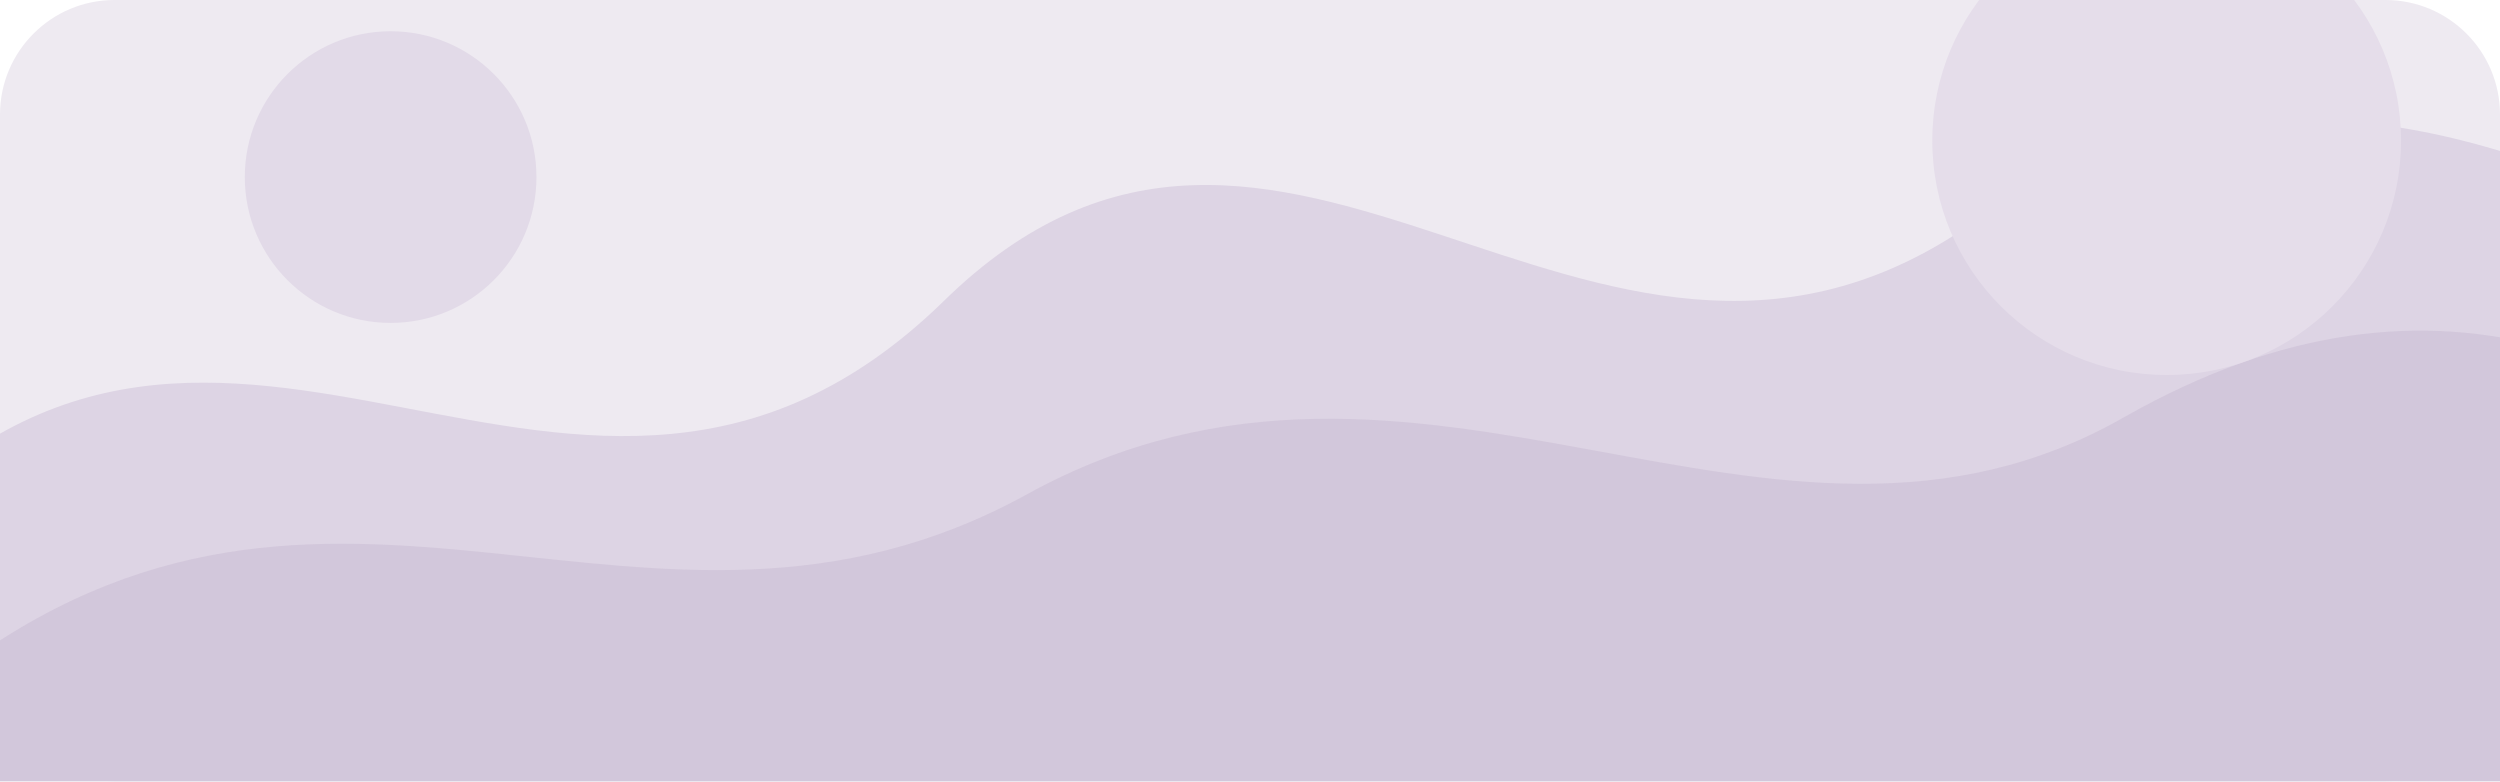
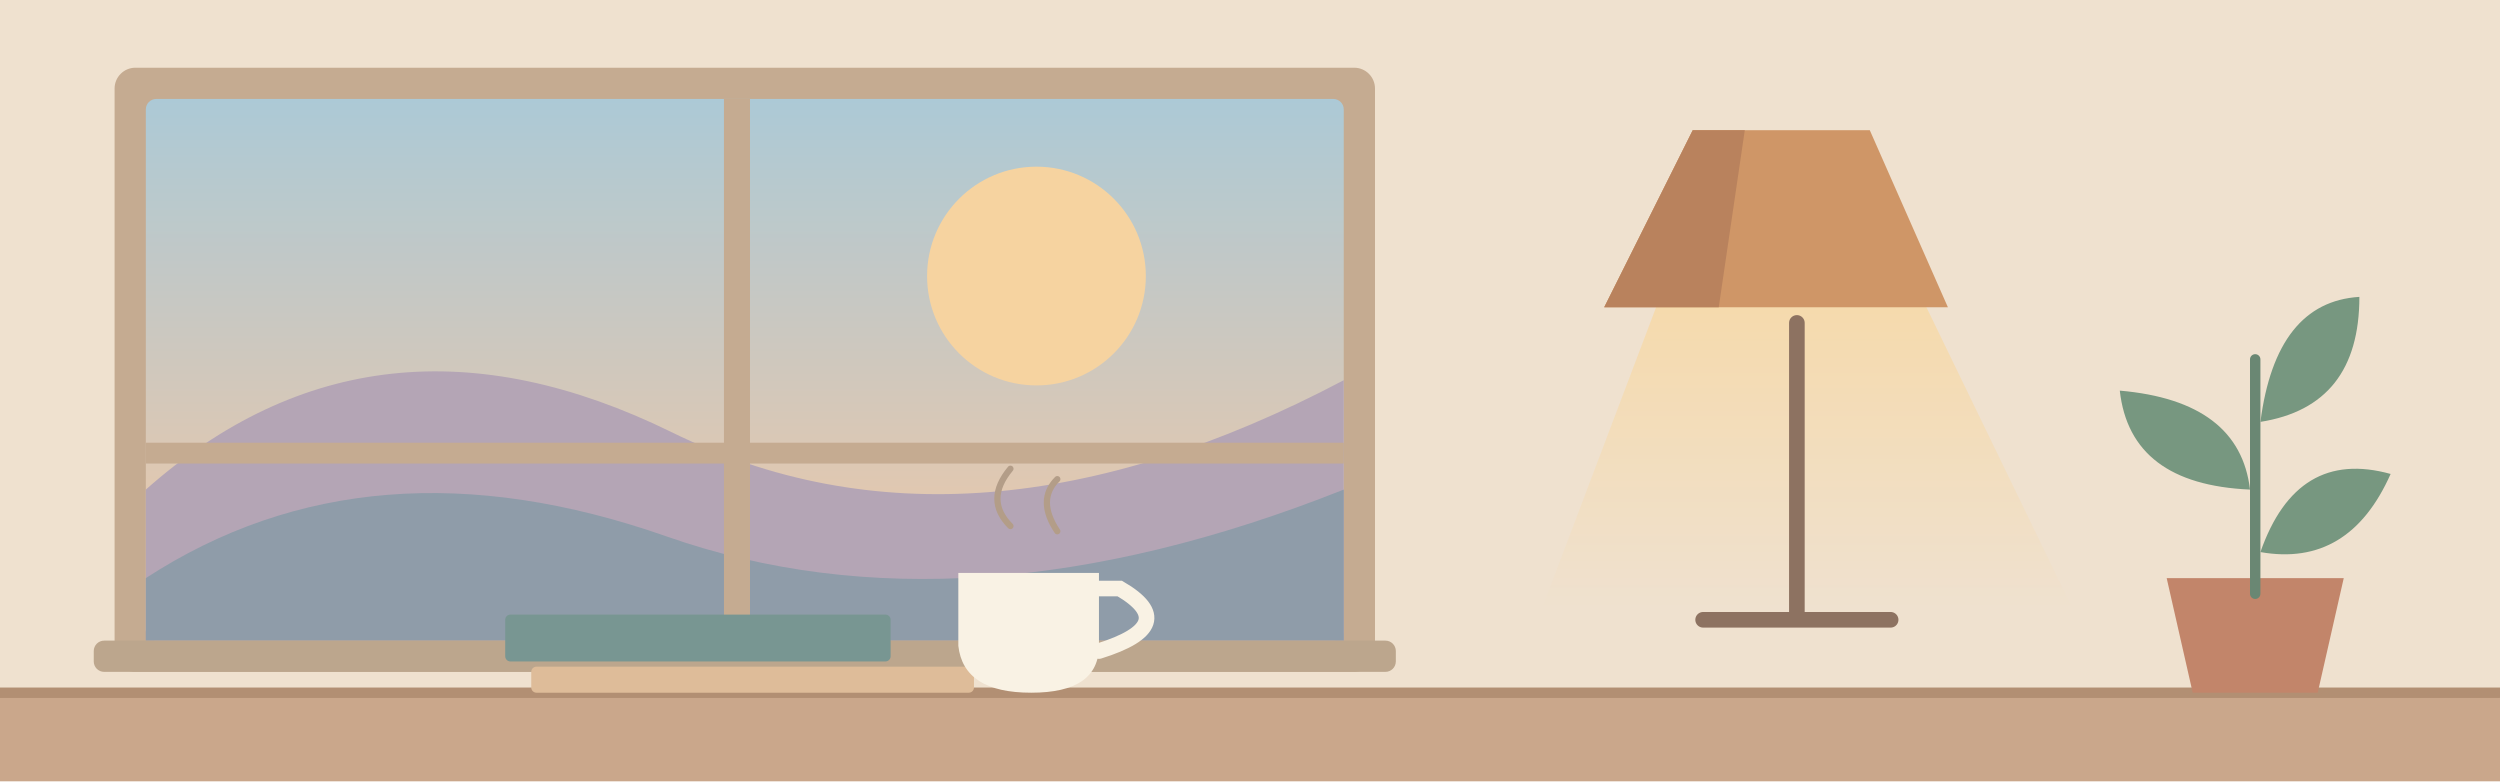
- <svg xmlns="http://www.w3.org/2000/svg" viewBox="0 0 480 150" role="img" aria-label="Flow relax artwork">
-   <rect width="480" height="150" rx="22" fill="#EEEAF1" />
-   <path d="M-24 103c67-74 135 23 205-45 65-64 124 34 196-14 42-28 82-26 127-6v112H-24z" fill="#DDD4E4" />
-   <path d="M-10 130c74-57 134 5 207-35 76-42 143 24 211-15 30-17 57-20 82-13v83H-10z" fill="#CFC3D8" opacity=".76" />
-   <circle cx="75" cy="34" r="28" fill="#E2DAE8" />
-   <circle cx="416" cy="27" r="45" fill="#E5DDEA" />
+ <svg xmlns="http://www.w3.org/2000/svg" viewBox="0 0 480 150" role="img" aria-label="A quiet reading nook beside a sunset window">
+   <defs>
+     <linearGradient id="window" x2="0" y2="1">
+       <stop stop-color="#ACC9D6" />
+       <stop offset="1" stop-color="#F4C7A3" />
+     </linearGradient>
+     <linearGradient id="light" x2="0" y2="1">
+       <stop stop-color="#F6D9A8" />
+       <stop offset="1" stop-color="#EFE1CF" />
+     </linearGradient>
+   </defs>
+   <rect x="0" y="0" width="480" height="150" rx="0" fill="#EFE1CF" />
+   <rect x="22" y="13" width="242" height="116" rx="4" fill="#C5AB91" />
+   <rect x="28" y="19" width="230" height="104" rx="2" fill="url(#window)" />
+   <circle cx="199" cy="53" r="21" fill="#F6D3A0" />
+   <path d="M28 94Q72 55 129 83T258 73v50H28Z" fill="#B4A5B5" />
+   <path d="M28 111Q71 83 128 103T258 94v29H28Z" fill="#8F9CA9" />
+   <rect x="139" y="19" width="5" height="104" rx="0" fill="#C5AB91" />
+   <rect x="28" y="85" width="230" height="4" rx="0" fill="#C5AB91" />
+   <rect x="18" y="123" width="250" height="6" rx="2" fill="#BCA68D" />
+   <path d="M296 117 321 51H366L398 117Z" fill="url(#light)" />
+   <path d="M345 62v56m-18 1h36" fill="none" stroke="#8D7261" stroke-width="3" stroke-linecap="round" />
+   <path d="M325 25h34l15 34h-66Z" fill="#CF9667" />
+   <path d="M325 25h10l-5 34h-22Z" fill="#B9825D" />
+   <rect x="0" y="133" width="480" height="17" rx="0" fill="#CAA78B" />
+   <path d="M0 133h480" fill="none" stroke="#B28F73" stroke-width="2" stroke-linecap="round" />
+   <rect x="97" y="118" width="74" height="9" rx="1" fill="#789692" />
+   <rect x="102" y="128" width="85" height="5" rx="1" fill="#DEBC99" />
+   <path d="M184 110h27v14q0 9-13 9t-14-9Z" fill="#F9F2E4" />
+   <path d="M211 113h4q12 7-4 12" fill="none" stroke="#F9F2E4" stroke-width="3" stroke-linecap="round" />
+   <path d="M194 101q-5-5 0-11m9 12q-4-6 0-10" fill="none" stroke="#B39D88" stroke-width="1.2" stroke-linecap="round" />
+   <path d="m416 111 5 22h24l5-22Z" fill="#C2856A" />
+   <path d="M433 114V69" fill="none" stroke="#6A8773" stroke-width="2" stroke-linecap="round" />
+   <path d="M432 94q-23-1-25-19 23 2 25 19Zm2-13q3-23 19-24 0 21-19 24Zm0 25q7-20 25-15-8 18-25 15Z" fill="#779780" />
</svg>
